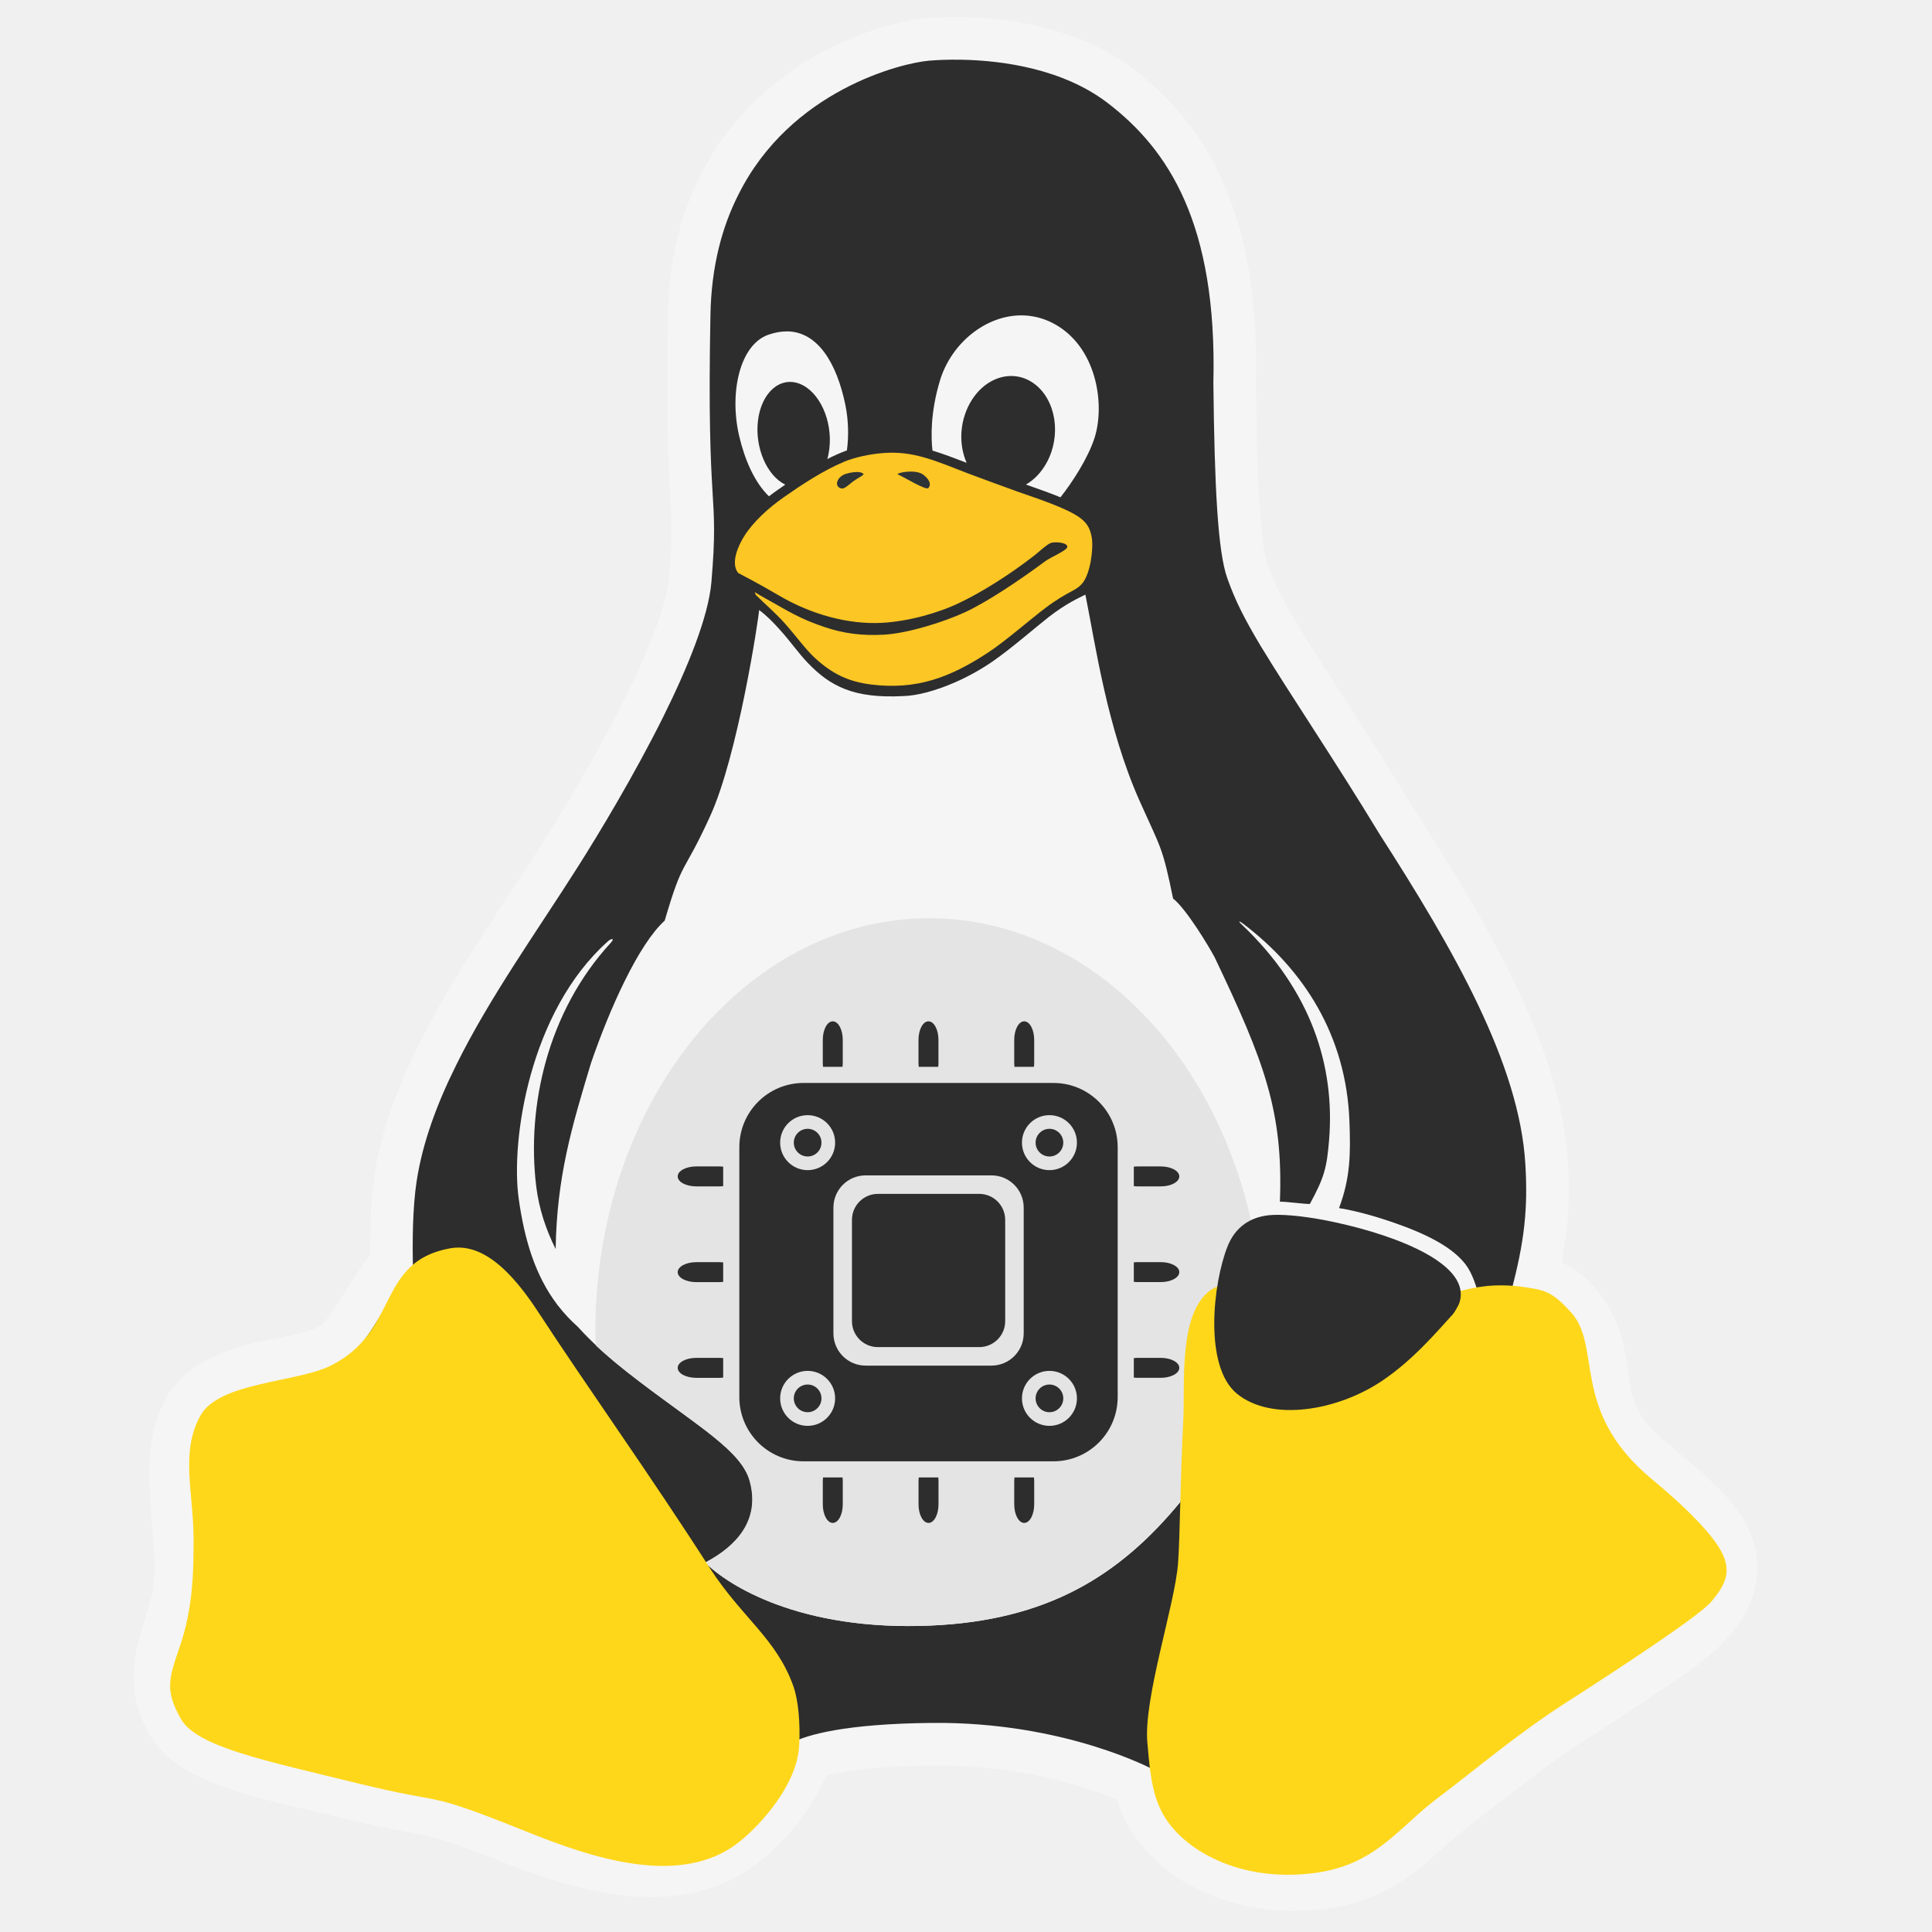
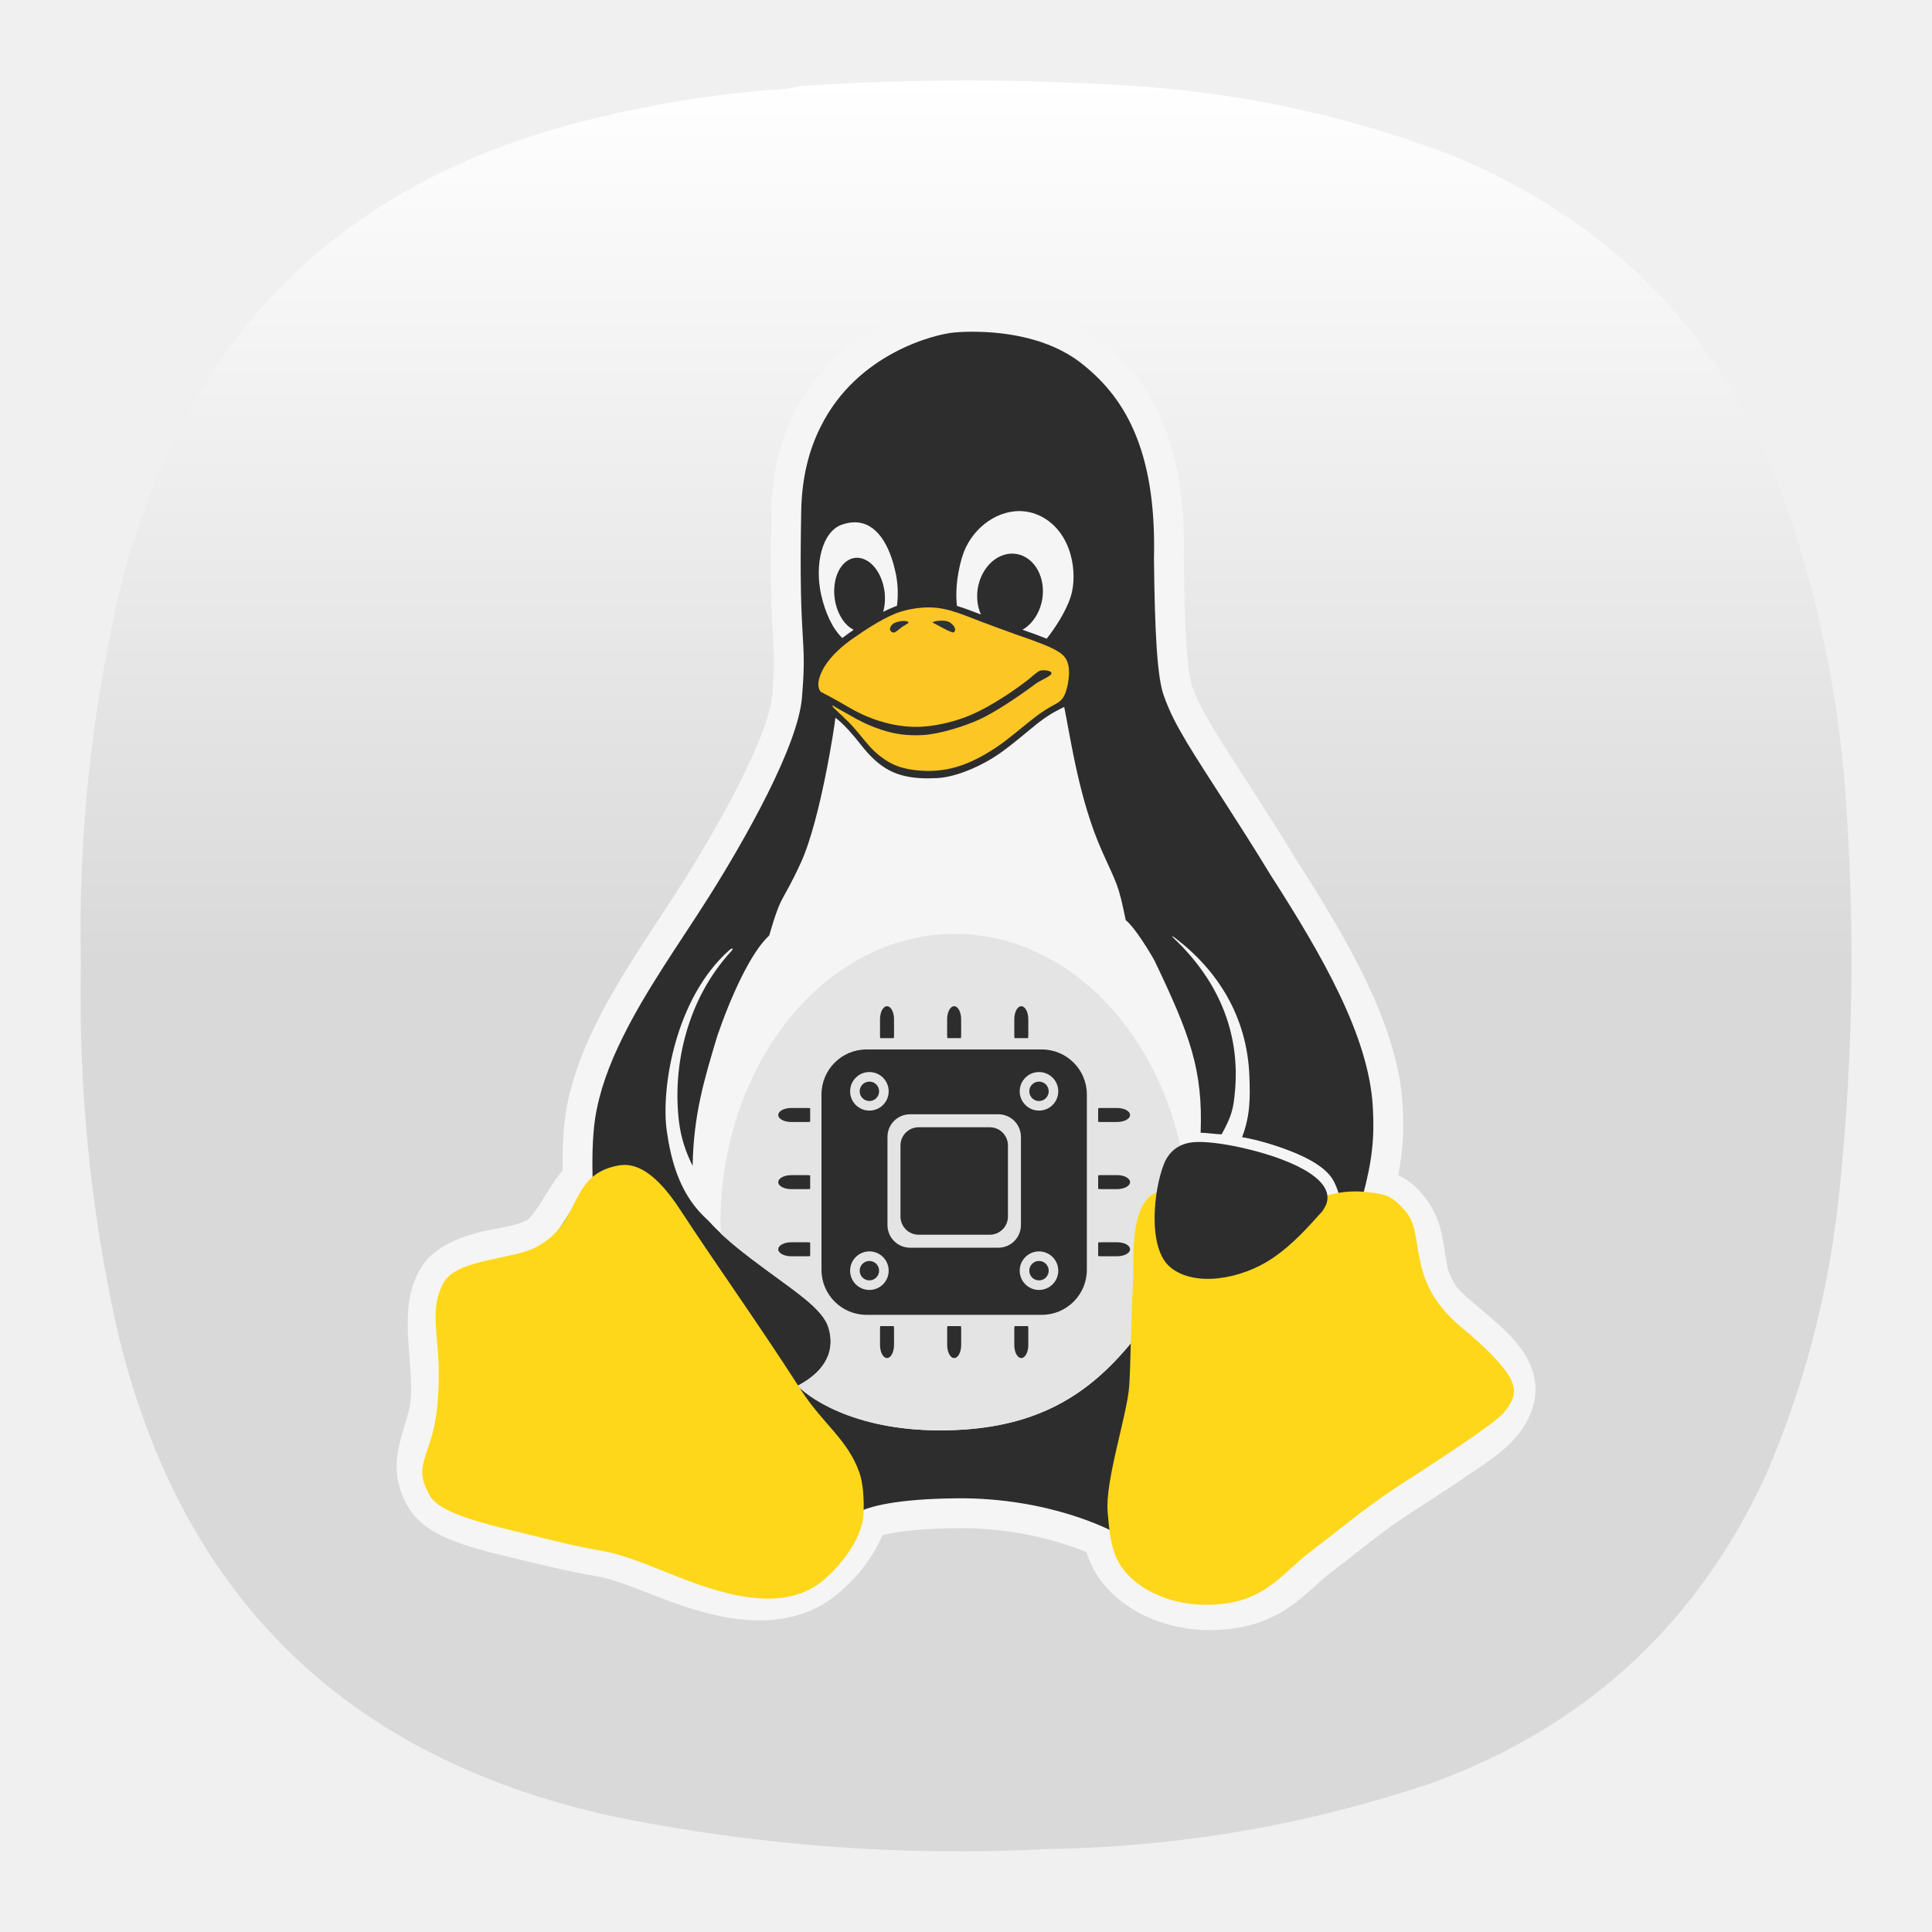
- <svg xmlns="http://www.w3.org/2000/svg" xmlns:xlink="http://www.w3.org/1999/xlink" width="200" height="200" viewBox="0 0 52.917 52.917" version="1.1" id="svg5" xml:space="preserve">
-   <defs id="defs2">
+ <svg xmlns="http://www.w3.org/2000/svg" xmlns:xlink="http://www.w3.org/1999/xlink" width="24" height="24" version="1.1" id="svg36227" xml:space="preserve">
+   <defs id="defs36231">
+     <linearGradient id="paint0_linear_3_29" x1="12" y1="0" x2="12" y2="12" gradientUnits="userSpaceOnUse" gradientTransform="matrix(0.9166668,0,0,0.9166668,0.9999943,0.9999984)">
+       <stop stop-color="white" id="stop36440" />
+       <stop offset="1" stop-color="#D9D9D9" id="stop36442" />
+     </linearGradient>
+     <clipPath id="clip0_3_29">
+       <rect width="20" height="11.688" fill="#ffffff" transform="translate(2,6.835)" id="rect36445" x="0" y="0" />
+     </clipPath>
+     <linearGradient id="paint0_linear_3_29-3" x1="12" y1="0" x2="12" y2="12" gradientUnits="userSpaceOnUse" gradientTransform="matrix(0.9166668,0,0,0.9166668,1.000013,1.000028)">
+       <stop stop-color="white" id="stop36440-6" />
+       <stop offset="1" stop-color="#D9D9D9" id="stop36442-7" />
+     </linearGradient>
    <linearGradient id="linearGradient28799-4">
      <stop id="stop28801-13" offset="0" style="stop-color:#fefefc;stop-opacity:1;" />
      <stop style="stop-color:#fefefc;stop-opacity:1" offset="0.757" id="stop28807-8" />
      <stop id="stop28803-8" offset="1" style="stop-color:#d4d4d4;stop-opacity:1" />
    </linearGradient>
    <radialGradient r="14.572" fy="137.661" fx="223.196" cy="137.661" cx="223.196" gradientTransform="matrix(1.085779,-0.03431182,0.03943781,1.247989,-154.5419,-26.54265)" gradientUnits="userSpaceOnUse" id="radialGradient29032" xlink:href="#linearGradient28799-4" />
    <radialGradient r="14.572" fy="137.661" fx="223.196" cy="137.661" cx="223.196" gradientTransform="matrix(0.8152424,-0.03431182,0.02961133,1.247989,-129.4374,-26.54265)" gradientUnits="userSpaceOnUse" id="radialGradient29648" xlink:href="#linearGradient28799-4" />
    <linearGradient id="linearGradient14392-7">
      <stop style="stop-color:#3e2a06;stop-opacity:1" offset="0" id="stop14394-8" />
      <stop style="stop-color:#ad780a;stop-opacity:1" offset="1" id="stop14396-6" />
    </linearGradient>
    <linearGradient xlink:href="#linearGradient14392-7" id="linearGradient14477" gradientUnits="userSpaceOnUse" gradientTransform="matrix(0.874912,0,0,0.8114875,60.36719,62.58695)" x1="442.039" y1="371.544" x2="490.122" y2="293.585" />
    <linearGradient xlink:href="#linearGradient14392-7" id="linearGradient14485" gradientUnits="userSpaceOnUse" gradientTransform="translate(4e-6,9.6185359e-6)" x1="442.039" y1="371.544" x2="490.122" y2="293.585" />
    <clipPath clipPathUnits="userSpaceOnUse" id="clipPath14186-9">
      <path id="path14188-1" d="m 137.577,281.019 c 1.599,-0.663 3.398,-0.784 5.101,-0.47 1.703,0.314 3.311,1.049 4.743,2.022 2.864,1.946 4.988,4.778 7.023,7.58 4.672,6.434 9.169,13.002 13.245,19.829 3.306,5.538 6.344,11.257 10.164,16.453 2.494,3.392 5.307,6.539 7.813,9.922 2.506,3.383 4.728,7.056 5.839,11.117 1.444,5.277 0.885,11.093 -1.627,15.953 -1.767,3.419 -4.476,6.352 -7.772,8.339 -3.296,1.987 -7.171,3.014 -11.016,2.87 -6.114,-0.229 -11.699,-3.285 -17.384,-5.549 -11.581,-4.612 -24.16,-6.059 -36.097,-9.652 -3.669,-1.104 -7.276,-2.411 -10.97,-3.426 -1.641,-0.451 -3.309,-0.848 -4.859,-1.551 -1.55,-0.703 -3,-1.749 -3.862,-3.217 -0.666,-1.134 -0.948,-2.47 -0.93,-3.786 0.018,-1.316 0.326,-2.615 0.774,-3.852 0.896,-2.474 2.343,-4.714 3.32,-7.157 1.595,-3.989 1.882,-8.388 1.667,-12.679 -0.215,-4.291 -0.911,-8.545 -1.205,-12.831 -0.131,-1.914 -0.181,-3.853 0.185,-5.736 0.365,-1.883 1.176,-3.725 2.558,-5.055 1.274,-1.227 2.965,-1.955 4.696,-2.317 1.732,-0.361 3.515,-0.377 5.284,-0.338 1.768,0.04 3.541,0.134 5.304,-0.011 1.763,-0.145 3.533,-0.541 5.069,-1.418 1.46,-0.834 2.654,-2.075 3.644,-3.434 0.989,-1.36 1.789,-2.846 2.609,-4.314 0.82,-1.468 1.668,-2.932 2.742,-4.226 1.073,-1.295 2.389,-2.423 3.943,-3.067" style="fill:#402c07;fill-opacity:1;stroke:none" />
    </clipPath>
    <clipPath clipPathUnits="userSpaceOnUse" id="clipPath15031-3">
      <path style="fill:none;stroke:#729fcf;stroke-width:0.125;stroke-linecap:butt;stroke-linejoin:miter;stroke-miterlimit:4;stroke-dasharray:none;stroke-opacity:1" d="m 248.061,184.612 c -2.601,3.44 -5.233,6.856 -7.897,10.247 -2.833,3.607 -5.701,7.187 -8.587,10.751 -3.541,4.374 -7.152,8.793 -9.449,13.93 -1.974,4.414 -2.91,9.207 -4.265,13.849 -1.539,5.272 -3.626,10.37 -5.971,15.336 -2.165,4.585 -4.55,9.063 -6.939,13.536 -1.738,3.254 -3.505,6.581 -4.108,10.221 -0.476,2.876 -0.198,5.844 0.534,8.666 0.732,2.822 1.91,5.511 3.238,8.106 5.667,11.075 14.17,20.622 24.242,27.925 4.571,3.314 9.467,6.181 14.602,8.526 2.782,1.27 5.714,2.404 8.772,2.457 1.529,0.026 3.074,-0.225 4.474,-0.841 1.4,-0.615 2.651,-1.604 3.483,-2.887 1.023,-1.578 1.37,-3.538 1.165,-5.407 -0.205,-1.869 -0.935,-3.653 -1.913,-5.259 -2.39,-3.923 -6.165,-6.761 -9.796,-9.573 -7.841,-6.074 -15.425,-12.48 -22.682,-19.24 -2.049,-1.909 -4.098,-3.878 -5.53,-6.284 -1.394,-2.344 -2.148,-5.014 -2.658,-7.693 -1.4,-7.349 -1.04,-15.083 1.46,-22.133 0.978,-2.758 2.271,-5.392 3.518,-8.04 2.162,-4.589 4.211,-9.263 7.049,-13.467 3.533,-5.233 8.245,-9.673 11.151,-15.278 2.455,-4.734 3.494,-10.057 4.362,-15.318 0.665,-4.031 1.248,-8.075 1.746,-12.13" id="path15033-2" />
    </clipPath>
    <clipPath clipPathUnits="userSpaceOnUse" id="clipPath14822-9">
      <path d="m 386.188,285.328 c -0.405,-1.104 -1.118,-2.082 -1.991,-2.87 -0.872,-0.788 -1.9,-1.392 -2.983,-1.852 -2.165,-0.919 -4.521,-1.261 -6.832,-1.696 -2.179,-0.409 -4.342,-0.906 -6.528,-1.277 -2.271,-0.386 -4.618,-0.632 -6.865,-0.125 -1.966,0.443 -3.784,1.459 -5.272,2.819 -1.487,1.36 -2.649,3.056 -3.485,4.89 -1.472,3.23 -1.935,6.865 -1.654,10.403 0.209,2.633 0.875,5.346 2.609,7.339 1.401,1.611 3.387,2.615 5.434,3.221 3.525,1.043 7.367,0.988 10.86,-0.155 5.767,-1.931 10.876,-5.774 14.33,-10.779 1.139,-1.65 2.112,-3.448 2.553,-5.403 0.336,-1.49 0.348,-3.081 -0.178,-4.515" id="path14824-1" style="fill:none;stroke:#ce5c00;stroke-width:1px;stroke-linecap:butt;stroke-linejoin:miter;stroke-opacity:1" />
    </clipPath>
    <clipPath clipPathUnits="userSpaceOnUse" id="clipPath14822-2-4">
      <path d="m 386.188,285.328 c -0.405,-1.104 -1.118,-2.082 -1.991,-2.87 -0.872,-0.788 -1.9,-1.392 -2.983,-1.852 -2.165,-0.919 -4.521,-1.261 -6.832,-1.696 -2.179,-0.409 -4.342,-0.906 -6.528,-1.277 -2.271,-0.386 -4.618,-0.632 -6.865,-0.125 -1.966,0.443 -3.784,1.459 -5.272,2.819 -1.487,1.36 -2.649,3.056 -3.485,4.89 -1.472,3.23 -1.935,6.865 -1.654,10.403 0.209,2.633 0.875,5.346 2.609,7.339 1.401,1.611 3.387,2.615 5.434,3.221 3.525,1.043 7.367,0.988 10.86,-0.155 5.767,-1.931 10.876,-5.774 14.33,-10.779 1.139,-1.65 2.112,-3.448 2.553,-5.403 0.336,-1.49 0.348,-3.081 -0.178,-4.515" id="path14824-6-5" style="fill:none;stroke:#ce5c00;stroke-width:1px;stroke-linecap:butt;stroke-linejoin:miter;stroke-opacity:1" />
    </clipPath>
    <linearGradient id="linearGradient14518-6">
      <stop id="stop14540-0" offset="0" style="stop-color:#110800;stop-opacity:1;" />
      <stop style="stop-color:#a65a00;stop-opacity:0.8;" offset="0.591" id="stop14542-5" />
      <stop style="stop-color:#ff921e;stop-opacity:0;" offset="1" id="stop14522-4" />
    </linearGradient>
    <clipPath clipPathUnits="userSpaceOnUse" id="clipPath14489-3">
      <path style="fill:url(#linearGradient14485);fill-opacity:1;stroke:none" d="m 516.006,331.876 c -0.671,1.719 -1.627,3.327 -2.816,4.738 -2.624,3.115 -6.268,5.17 -9.896,7.02 -6.189,3.154 -12.602,5.922 -18.42,9.717 -3.898,2.542 -7.496,5.527 -10.86,8.742 -2.877,2.75 -5.606,5.687 -8.832,8.018 -3.256,2.351 -7.019,4.054 -10.991,4.65 -4.83,0.725 -9.821,-0.213 -14.299,-2.164 -3.138,-1.367 -6.156,-3.323 -7.963,-6.229 -1.814,-2.918 -2.228,-6.488 -2.233,-9.924 -0.008,-6.077 1.118,-12.09 2.178,-18.073 0.881,-4.972 1.719,-9.955 2.26,-14.975 0.983,-9.131 0.976,-18.353 0.32,-27.513 -0.11,-1.534 -0.238,-3.083 -0.008,-4.604 0.229,-1.521 0.855,-3.037 2.021,-4.04 1.077,-0.927 2.521,-1.336 3.939,-1.415 1.419,-0.079 2.834,0.147 4.24,0.352 3.313,0.484 6.652,0.865 9.889,1.717 2.043,0.537 4.033,1.259 6.072,1.811 3.403,0.92 6.966,1.361 10.467,0.952 3.769,-0.441 7.43,-1.857 11.224,-1.765 1.557,0.038 3.102,0.332 4.586,0.8 1.515,0.478 3.009,1.162 4.123,2.295 0.846,0.861 1.436,1.945 1.879,3.069 0.66,1.674 1.015,3.457 1.167,5.249 0.135,1.588 0.113,3.194 0.414,4.759 0.495,2.575 1.847,4.923 3.528,6.935 1.681,2.012 3.69,3.72 5.696,5.408 1.999,1.681 4.011,3.355 6.167,4.828 1.012,0.692 2.056,1.339 3.017,2.101 0.961,0.761 1.845,1.647 2.445,2.715 0.815,1.449 1.064,3.208 0.683,4.826 l 2e-5,0" id="path14491-6" />
    </clipPath>
    <clipPath clipPathUnits="userSpaceOnUse" id="clipPath14481-1">
      <path style="fill:url(#linearGradient14485);fill-opacity:1;stroke:none" d="m 516.006,331.876 c -0.671,1.719 -1.627,3.327 -2.816,4.738 -2.624,3.115 -6.268,5.17 -9.896,7.02 -6.189,3.154 -12.602,5.922 -18.42,9.717 -3.898,2.542 -7.496,5.527 -10.86,8.742 -2.877,2.75 -5.606,5.687 -8.832,8.018 -3.256,2.351 -7.019,4.054 -10.991,4.65 -4.83,0.725 -9.821,-0.213 -14.299,-2.164 -3.138,-1.367 -6.156,-3.323 -7.963,-6.229 -1.814,-2.918 -2.228,-6.488 -2.233,-9.924 -0.008,-6.077 1.118,-12.09 2.178,-18.073 0.881,-4.972 1.719,-9.955 2.26,-14.975 0.983,-9.131 0.976,-18.353 0.32,-27.513 -0.11,-1.534 -0.238,-3.083 -0.008,-4.604 0.229,-1.521 0.855,-3.037 2.021,-4.04 1.077,-0.927 2.521,-1.336 3.939,-1.415 1.419,-0.079 2.834,0.147 4.24,0.352 3.313,0.484 6.652,0.865 9.889,1.717 2.043,0.537 4.033,1.259 6.072,1.811 3.403,0.92 6.966,1.361 10.467,0.952 3.769,-0.441 7.43,-1.857 11.224,-1.765 1.557,0.038 3.102,0.332 4.586,0.8 1.515,0.478 3.009,1.162 4.123,2.295 0.846,0.861 1.436,1.945 1.879,3.069 0.66,1.674 1.015,3.457 1.167,5.249 0.135,1.588 0.113,3.194 0.414,4.759 0.495,2.575 1.847,4.923 3.528,6.935 1.681,2.012 3.69,3.72 5.696,5.408 1.999,1.681 4.011,3.355 6.167,4.828 1.012,0.692 2.056,1.339 3.017,2.101 0.961,0.761 1.845,1.647 2.445,2.715 0.815,1.449 1.064,3.208 0.683,4.826 l 2e-5,0" id="path14483-3" />
    </clipPath>
    <clipPath clipPathUnits="userSpaceOnUse" id="clipPath14473-5">
      <path style="fill:url(#linearGradient14477);fill-opacity:1;stroke:none" d="m 511.827,331.9 c -0.606,1.404 -1.442,2.708 -2.464,3.845 -2.325,2.588 -5.507,4.222 -8.659,5.697 -5.42,2.535 -11.001,4.779 -16.116,7.885 -3.383,2.054 -6.537,4.472 -9.502,7.094 -2.525,2.233 -4.93,4.627 -7.728,6.506 -2.883,1.936 -6.175,3.299 -9.616,3.774 -4.218,0.582 -8.553,-0.183 -12.51,-1.756 -2.709,-1.077 -5.366,-2.619 -6.967,-5.055 -1.538,-2.341 -1.933,-5.252 -1.953,-8.053 -0.035,-4.939 0.965,-9.818 1.906,-14.666 0.782,-4.03 1.527,-8.072 1.977,-12.152 0.818,-7.406 0.661,-14.885 0.28,-22.327 -0.064,-1.249 -0.134,-2.51 0.079,-3.743 0.213,-1.233 0.736,-2.452 1.682,-3.271 0.939,-0.814 2.21,-1.159 3.451,-1.212 1.242,-0.052 2.476,0.164 3.705,0.349 2.89,0.436 5.811,0.709 8.652,1.393 1.787,0.43 3.531,1.02 5.313,1.469 2.986,0.753 6.096,1.107 9.158,0.772 3.294,-0.36 6.507,-1.51 9.82,-1.432 1.358,0.032 2.708,0.271 4.013,0.649 1.313,0.38 2.617,0.92 3.607,1.862 0.725,0.691 1.25,1.569 1.644,2.49 0.576,1.348 0.886,2.8 1.021,4.26 0.119,1.289 0.105,2.594 0.363,3.862 0.437,2.149 1.64,4.081 3.115,5.704 1.475,1.622 3.224,2.968 4.956,4.312 1.756,1.364 3.51,2.74 5.396,3.918 0.882,0.551 1.793,1.059 2.635,1.671 0.841,0.612 1.619,1.339 2.145,2.237 0.684,1.167 0.902,2.599 0.598,3.917 l 2e-5,0" id="path14475-9" />
    </clipPath>
    <clipPath clipPathUnits="userSpaceOnUse" id="clipPath14656-7">
      <path d="m 304.847,225.45 c 6.016,4.923 9.777,12.317 10.943,20.003 1.825,12.031 -2.346,24.075 -6.446,35.533 -0.817,2.285 -1.64,4.59 -1.965,6.995 -0.325,2.405 -0.119,4.948 1.029,7.086 1.303,2.425 3.732,4.125 6.367,4.923 2.589,0.784 5.394,0.761 8.015,0.092 2.621,-0.669 5.061,-1.968 7.187,-3.64 5.48,-4.31 8.758,-10.986 10.01,-17.844 1.252,-6.858 0.639,-13.929 -0.551,-20.798 -1.623,-9.369 -4.309,-18.54 -7.74,-27.408 -2.518,-6.507 -5.468,-12.911 -9.618,-18.52 -4.046,-5.469 -9.162,-10.09 -13.103,-15.635 -2.732,-3.844 -4.9,-8.131 -8.192,-11.508 -1.646,-1.689 -3.577,-3.135 -5.77,-4.001 -2.193,-0.866 -4.664,-1.124 -6.933,-0.482 -1.505,0.426 -2.892,1.237 -4.038,2.301 -1.146,1.064 -2.053,2.376 -2.693,3.803 -1.28,2.853 -1.477,6.112 -0.965,9.198 0.661,3.983 2.444,7.693 4.466,11.189 2.274,3.932 4.918,7.719 8.384,10.654 3.599,3.047 7.962,5.074 11.611,8.06" id="path14658-9" style="fill:none;stroke:#c17d11;stroke-width:1px;stroke-linecap:butt;stroke-linejoin:miter;stroke-opacity:1" />
    </clipPath>
    <clipPath id="clipPath29644-8" clipPathUnits="userSpaceOnUse">
      <path id="path29646-8" d="m 54.232,122.362 c -1.781,0.097 -3.485,0.919 -4.788,2.137 -1.303,1.218 -2.221,2.812 -2.786,4.504 -1.13,3.384 -0.875,7.052 -0.619,10.61 0.233,3.222 0.47,6.505 1.677,9.502 0.603,1.498 1.45,2.91 2.58,4.064 1.13,1.154 2.552,2.042 4.118,2.434 1.469,0.368 3.038,0.292 4.483,-0.162 1.445,-0.454 2.764,-1.279 3.846,-2.338 1.579,-1.545 2.643,-3.566 3.253,-5.689 0.61,-2.123 0.784,-4.352 0.752,-6.561 -0.04,-2.764 -0.401,-5.539 -1.266,-8.164 -0.865,-2.626 -2.246,-5.103 -4.173,-7.086 -0.933,-0.96 -1.998,-1.805 -3.199,-2.397 -1.201,-0.592 -2.543,-0.925 -3.88,-0.853" style="fill:url(#radialGradient29648);fill-opacity:1;stroke:none" />
    </clipPath>
    <linearGradient id="linearGradient28469-0">
      <stop style="stop-color:#d2940a;stop-opacity:1" offset="0" id="stop28479-4" />
      <stop style="stop-color:#d89c08;stop-opacity:1" offset="0.751" id="stop28477-2" />
      <stop id="stop28485-7" offset="0.866" style="stop-color:#b67e07;stop-opacity:1;" />
      <stop id="stop28473-1" offset="1" style="stop-color:#946106;stop-opacity:1" />
    </linearGradient>
    <linearGradient id="linearGradient28275-8">
      <stop id="stop28277-1" offset="0" style="stop-color:#ad780a;stop-opacity:1" />
      <stop style="stop-color:#d89e08;stop-opacity:1" offset="0.12" id="stop28291-9" />
      <stop style="stop-color:#edb80b;stop-opacity:1" offset="0.255" id="stop28289-6" />
      <stop style="stop-color:#ebc80d;stop-opacity:1" offset="0.392" id="stop28287-6" />
      <stop style="stop-color:#f5d838;stop-opacity:1" offset="0.527" id="stop28285-7" />
      <stop style="stop-color:#f6d811;stop-opacity:1" offset="0.769" id="stop28283-7" />
      <stop id="stop28279-5" offset="1" style="stop-color:#f5cd31;stop-opacity:1" />
    </linearGradient>
    <linearGradient id="linearGradient29529-6">
      <stop id="stop29531-0" offset="0" style="stop-color:#3a2903;stop-opacity:1;" />
      <stop style="stop-color:#735208;stop-opacity:1" offset="0.555" id="stop29539-7" />
      <stop id="stop29533-8" offset="1" style="stop-color:#ac8c04;stop-opacity:1" />
    </linearGradient>
    <linearGradient id="linearGradient29477-3">
      <stop id="stop29479-5" offset="0" style="stop-color:#757574;stop-opacity:0" />
      <stop style="stop-color:#757574;stop-opacity:1;" offset="0.263" id="stop29487-5" />
      <stop style="stop-color:#757574;stop-opacity:1;" offset="0.5" id="stop29485-0" />
      <stop id="stop29481-3" offset="1" style="stop-color:#757574;stop-opacity:0" />
    </linearGradient>
    <linearGradient id="linearGradient29336-6">
      <stop id="stop29338-1" offset="0" style="stop-color:#646464;stop-opacity:0" />
      <stop style="stop-color:#646464;stop-opacity:0.583" offset="0.306" id="stop29344-7" />
      <stop id="stop29354-5" offset="0.47" style="stop-color:#646464;stop-opacity:1" />
      <stop style="stop-color:#646464;stop-opacity:0.257" offset="0.728" id="stop29356-3" />
      <stop id="stop29340-6" offset="1" style="stop-color:#646464;stop-opacity:0;" />
    </linearGradient>
    <linearGradient id="linearGradient28976-3">
      <stop id="stop28978-7" offset="0" style="stop-color:#747474;stop-opacity:1" />
      <stop style="stop-color:#8c8c8c;stop-opacity:1;" offset="0.125" id="stop29259-5" />
      <stop style="stop-color:#a4a4a4;stop-opacity:1;" offset="0.25" id="stop29257-0" />
      <stop style="stop-color:#d4d4d4;stop-opacity:1" offset="0.5" id="stop28984-4" />
      <stop id="stop28986-0" offset="0.619" style="stop-color:#d4d4d4;stop-opacity:1" />
      <stop id="stop28980-2" offset="1" style="stop-color:#7c7c7c;stop-opacity:1" />
    </linearGradient>
    <clipPath id="clipPath29028-5" clipPathUnits="userSpaceOnUse">
      <path id="path29030-7" d="m 85.75,122.362 c -2.78,1.91 -5.111,4.575 -6.25,7.75 -1.436,4.002 -0.886,8.481 0.5,12.5 1.419,4.117 3.794,8.041 7.379,10.512 1.793,1.236 3.868,2.083 6.03,2.339 2.162,0.256 4.409,-0.095 6.34,-1.101 2.353,-1.226 4.148,-3.373 5.262,-5.781 1.114,-2.408 1.589,-5.07 1.738,-7.719 0.19,-3.375 -0.14,-6.806 -1.25,-10 -1.205,-3.469 -3.39,-6.671 -6.473,-8.667 -1.541,-0.998 -3.292,-1.684 -5.111,-1.935 -1.819,-0.252 -3.705,-0.063 -5.416,0.602 -0.975,0.379 -1.887,0.907 -2.75,1.5" style="fill:url(#radialGradient29032);fill-opacity:1;stroke:none" />
    </clipPath>
    <linearGradient id="linearGradient28935-8">
      <stop id="stop28937-7" offset="0" style="stop-color:#949494;stop-opacity:0.392;" />
      <stop style="stop-color:#949494;stop-opacity:1;" offset="0.5" id="stop28943-3" />
      <stop id="stop28939-8" offset="1" style="stop-color:#949494;stop-opacity:0.392;" />
    </linearGradient>
    <linearGradient id="linearGradient28853-5">
      <stop id="stop28855-3" offset="0" style="stop-color:#020204;stop-opacity:1" />
      <stop style="stop-color:#020204;stop-opacity:1" offset="0.734" id="stop28865-0" />
      <stop id="stop28857-9" offset="1" style="stop-color:#5c5c5c;stop-opacity:1;" />
    </linearGradient>
  </defs>
-   <g id="layer1">
+   <path fill-rule="evenodd" clip-rule="evenodd" d="m 9.596,1.114 c 0.12,0.001 0.234,-0.015 0.344,-0.046 1.436,-0.094 2.871,-0.09 4.307,0.011 1.302,0.101 2.562,0.384 3.78,0.847 2.026,0.834 3.412,2.28 4.158,4.339 0.427,1.24 0.679,2.514 0.756,3.824 0.107,1.645 0.069,3.286 -0.115,4.923 -0.137,1.151 -0.435,2.258 -0.893,3.32 -0.851,1.842 -2.229,3.113 -4.135,3.813 -1.545,0.522 -3.133,0.797 -4.765,0.824 -1.836,0.095 -3.653,-0.042 -5.453,-0.412 C 4.268,21.821 2.226,19.802 1.452,16.502 1.123,15.016 0.974,13.512 1.005,11.991 0.968,10.372 1.14,8.777 1.52,7.205 2.332,4.119 4.29,2.207 7.397,1.469 8.12,1.292 8.854,1.173 9.596,1.114 Z" fill="url(#paint0_linear_3_29)" id="path36350-5" style="fill:url(#paint0_linear_3_29-3);stroke-width:0.917" />
+   <g id="layer1" transform="matrix(0.3181051,0,0,0.3181051,3.763088,3.601091)">
    <path id="path3216" style="fill:#2d2d2d;fill-opacity:1;fill-rule:evenodd;stroke:#f5f5f5;stroke-width:2.332;stroke-linecap:round;stroke-linejoin:round;stroke-dasharray:none;stroke-opacity:1;paint-order:stroke markers fill" d="m 26.339,1.636 c -0.373,-0.007 -0.686,0.008 -0.903,0.027 -0.727,0.063 -3.788,0.798 -5.216,3.678 -0.444,0.877 -0.736,1.955 -0.761,3.278 -0.108,5.61 0.244,4.743 0.027,7.317 -0.08,0.947 -0.641,2.333 -1.331,3.72 -0.791,1.585 -1.744,3.166 -2.332,4.093 -1.112,1.754 -2.419,3.577 -3.332,5.431 -0.522,1.052 -0.918,2.113 -1.08,3.177 -0.108,0.711 -0.121,1.632 -0.097,2.494 -0.643,0.559 -0.973,1.5 -1.634,2.217 -0.426,0.462 -1.25,0.612 -2.163,0.789 -0.783,0.15 -1.613,0.455 -1.903,0.921 -0.032,0.052 -0.061,0.106 -0.088,0.162 -0.66,1.27 0.148,3.45 -0.246,5.063 -0.167,0.686 -0.451,1.331 -0.456,1.923 -0.002,0.305 0.067,0.628 0.28,0.996 0.232,0.404 0.743,0.692 1.469,0.943 0.677,0.234 1.556,0.44 2.579,0.681 l 0.354,0.082 c 0.46,0.11 0.918,0.219 1.382,0.311 0.302,0.062 0.477,0.093 0.627,0.12 0.652,0.116 0.9,0.162 2.638,0.841 0.42,0.163 0.884,0.339 1.376,0.489 0.972,0.302 2.071,0.521 3.085,0.337 0.514,-0.093 0.999,-0.288 1.43,-0.625 0.446,-0.349 0.877,-0.819 1.181,-1.296 0.082,-0.127 0.157,-0.259 0.223,-0.394 0.058,-0.114 0.109,-0.231 0.152,-0.351 0.041,-0.109 0.075,-0.222 0.1,-0.335 0.409,-0.204 1.421,-0.512 3.832,-0.535 3.632,-0.035 6.052,1.276 6.052,1.276 l 0.002,-0.027 c 0.03,0.172 0.068,0.332 0.115,0.485 0.069,0.224 0.162,0.43 0.286,0.628 0.126,0.197 0.283,0.384 0.482,0.567 0.216,0.199 0.475,0.383 0.772,0.539 0.276,0.145 0.586,0.266 0.926,0.355 0.31,0.081 0.645,0.135 1.001,0.152 0.332,0.017 0.679,0.002 1.042,-0.05 0.612,-0.088 1.083,-0.282 1.489,-0.533 0.396,-0.244 0.719,-0.537 1.049,-0.837 l 0.01,-0.008 c 0.217,-0.197 0.438,-0.398 0.683,-0.581 0.163,-0.123 0.313,-0.238 0.456,-0.349 0.212,-0.163 0.331,-0.256 0.45,-0.351 0.359,-0.281 0.729,-0.574 1.1,-0.851 0.384,-0.285 0.792,-0.575 1.235,-0.858 0.335,-0.216 0.713,-0.46 1.075,-0.698 0.374,-0.246 0.765,-0.504 1.134,-0.756 0.659,-0.448 1.569,-1.002 1.913,-1.723 0.115,-0.223 0.177,-0.462 0.16,-0.719 C 46.909,42.028 45.933,41.285 45.07,40.547 44.651,40.187 44.228,39.829 44.007,39.464 43.828,39.169 43.613,38.724 43.552,38.401 43.382,37.504 43.385,36.834 42.961,36.241 42.571,35.697 42.231,35.541 41.63,35.473 41.54,35.463 41.455,35.45 41.373,35.437 41.763,34 41.851,33.087 41.779,31.884 41.616,29.134 39.816,26.006 37.779,22.836 36.577,20.851 35.313,18.988 34.521,17.679 34.089,16.952 33.841,16.473 33.616,15.84 33.355,15.11 33.265,13.339 33.234,10.483 33.342,6.108 31.987,4.088 30.348,2.828 29.119,1.882 27.458,1.657 26.339,1.636 Z m 8.923,31.374 c 0.429,0.067 0.932,-0.025 1.641,0.132 1.668,0.367 3.729,1.156 3.341,2.22 -0.016,0.043 -0.129,0.243 -0.171,0.29 -0.471,0.516 -1.1,1.258 -1.934,1.819 -1.232,0.829 -3.035,1.127 -3.979,0.354 -0.912,-0.747 -0.658,-3.031 -0.255,-4.04 0.199,-0.498 0.579,-0.759 1.233,-0.783 0.023,-8.66e-4 -0.558,-0.098 -0.478,-0.086 z" />
    <path id="path3218" style="fill:#fed71a;fill-opacity:1;fill-rule:evenodd;stroke-width:0.023" d="m 9.316,37.882 c -0.862,0.414 -2.847,0.406 -3.329,1.231 -0.529,0.907 -0.187,1.913 -0.182,3.071 0.002,0.82 -0.012,1.733 -0.357,2.704 -0.283,0.8 -0.379,1.083 0.027,1.786 0.406,0.705 2.167,1.044 4.549,1.613 2.384,0.567 1.625,0.148 4.293,1.19 1.653,0.647 3.987,1.44 5.499,0.259 0.557,-0.436 1.472,-1.423 1.527,-2.384 0.032,-0.549 -0.019,-1.135 -0.15,-1.49 -0.436,-1.185 -1.308,-1.692 -2.137,-2.931 -1.517,-2.302 -3.128,-4.484 -4.416,-6.4 -0.909,-1.355 -1.64,-1.684 -2.258,-1.576 -1.899,0.335 -1.286,2.071 -3.068,2.926 v 0 0 h 2.28e-5 z" />
    <path id="path3220" style="fill:#fed71a;fill-opacity:1;fill-rule:evenodd;stroke-width:0.023" d="m 33.473,35.922 c -0.837,0.591 -0.655,2.362 -0.704,3.295 -0.075,1.428 -0.085,3.019 -0.134,3.653 -0.081,1.048 -0.876,3.416 -0.779,4.533 0.095,1.116 0.176,1.77 0.87,2.41 0.696,0.64 1.92,1.118 3.433,0.899 1.512,-0.218 2.085,-1.158 3.065,-1.893 0.979,-0.735 1.986,-1.607 3.28,-2.437 1.294,-0.831 3.377,-2.193 3.676,-2.56 0.3,-0.369 0.503,-0.688 0.286,-1.172 -0.215,-0.484 -0.97,-1.233 -1.795,-1.914 -2.151,-1.778 -1.222,-3.431 -2.12,-4.305 -0.274,-0.295 -0.478,-0.458 -0.796,-0.523 -1.716,-0.35 -2.188,0.325 -3.196,0.226 -1.087,-0.107 -0.678,0.132 -2.909,-0.166 -0.768,-0.087 -1.648,-0.391 -2.178,-0.047 v 0 z" />
    <path id="path3222" style="fill:#fcc624;fill-rule:evenodd;stroke-width:0.023" d="m 20.671,16.22 c 0.019,0.021 0.012,0.057 0.034,0.078 0.254,0.253 0.548,0.501 0.804,0.791 0.295,0.334 0.565,0.707 0.815,0.936 0.461,0.421 0.899,0.645 1.539,0.724 1.236,0.153 2.16,-0.19 3.202,-0.877 0.49,-0.323 1.169,-0.92 1.562,-1.215 0.654,-0.492 0.841,-0.453 1.034,-0.701 0.201,-0.258 0.298,-0.932 0.239,-1.25 -0.047,-0.246 -0.133,-0.409 -0.399,-0.578 -0.297,-0.187 -0.807,-0.384 -1.692,-0.684 l -0.002,-0.002 c -0.453,-0.165 -0.919,-0.332 -1.32,-0.485 -0.898,-0.349 -1.483,-0.613 -2.3,-0.548 -0.376,0.03 -0.745,0.111 -1.063,0.234 v 0.002 c -0.598,0.252 -1.177,0.639 -1.652,0.971 -0.418,0.291 -0.846,0.679 -1.093,1.077 -0.147,0.235 -0.379,0.721 -0.162,1 5.73e-4,7.2e-4 0.554,0.284 1.109,0.612 0.897,0.531 1.923,0.805 2.838,0.754 0.728,-0.041 1.541,-0.27 2.127,-0.553 0.591,-0.284 1.317,-0.733 2.024,-1.279 0.11,-0.081 0.318,-0.286 0.449,-0.348 0.115,-0.054 0.486,-0.023 0.469,0.103 -0.013,0.099 -0.449,0.275 -0.606,0.391 -0.774,0.575 -1.636,1.138 -2.196,1.396 -0.579,0.267 -1.553,0.575 -2.211,0.614 -0.602,0.035 -1.112,-0.031 -1.635,-0.208 -0.506,-0.171 -0.805,-0.319 -1.343,-0.63 -0.172,-0.099 -0.337,-0.182 -0.569,-0.327 z" />
    <path id="path3224" d="m 27.997,8.638 c -0.986,-0.012 -1.939,0.753 -2.252,1.785 -0.259,0.86 -0.248,1.544 -0.205,1.918 v 4.6e-5 c 0.29,0.088 0.591,0.202 0.936,0.335 -0.214,-0.482 -0.199,-1.106 0.084,-1.622 0.404,-0.739 1.204,-0.977 1.787,-0.529 0.581,0.448 0.726,1.409 0.32,2.149 -0.147,0.268 -0.345,0.47 -0.567,0.598 0.386,0.133 0.695,0.246 0.946,0.349 0.324,-0.411 0.752,-1.066 0.933,-1.627 0.294,-0.912 0.067,-2.529 -1.158,-3.152 C 28.552,8.706 28.273,8.642 27.997,8.638 Z M 21.548,9.077 C 21.391,9.077 21.223,9.106 21.044,9.169 h -4.7e-5 c -0.778,0.271 -1.074,1.579 -0.8,2.765 0.152,0.653 0.419,1.275 0.818,1.66 0.083,-0.064 0.167,-0.126 0.251,-0.184 0.066,-0.047 0.131,-0.093 0.195,-0.136 -0.503,-0.246 -0.835,-1.009 -0.748,-1.748 0.091,-0.77 0.603,-1.224 1.143,-1.014 0.541,0.21 0.904,1.007 0.813,1.776 -0.012,0.101 -0.03,0.197 -0.056,0.286 0.16,-0.083 0.305,-0.148 0.439,-0.2 0.034,-0.013 0.066,-0.027 0.098,-0.037 0.051,-0.387 0.044,-0.81 -0.04,-1.233 -0.236,-1.161 -0.762,-2.027 -1.61,-2.028 z m 8.179,7.21 c -0.185,0.096 -0.509,0.231 -1.002,0.613 -0.359,0.28 -1.022,0.86 -1.531,1.212 -0.332,0.23 -0.695,0.429 -1.053,0.584 -0.515,0.224 -1.017,0.359 -1.395,0.369 -1.357,0.072 -2.003,-0.264 -2.621,-0.909 -0.26,-0.27 -0.456,-0.567 -0.783,-0.928 -0.145,-0.16 -0.346,-0.373 -0.55,-0.519 -0.006,0.178 -0.575,3.971 -1.342,5.647 -0.767,1.677 -0.729,1.107 -1.244,2.86 -0.716,0.649 -1.5,2.394 -2.017,3.896 -0.533,1.763 -0.937,3.122 -0.97,5.097 -0.266,-0.531 -0.458,-1.102 -0.533,-1.723 -0.265,-2.181 0.312,-4.782 2.036,-6.655 0.073,-0.079 0.071,-0.112 0.039,-0.11 -0.025,0.002 -0.069,0.024 -0.111,0.062 -2.153,1.921 -2.665,5.463 -2.443,7.046 0.158,1.132 0.453,2.108 1.054,2.902 1.38e-4,0.002 2.29e-4,0.004 3.58e-4,0.006 0.01,0.012 0.021,0.023 0.031,0.034 0.158,0.203 0.336,0.394 0.537,0.573 l 4.5e-5,4.6e-5 c 0.352,0.388 0.791,0.812 1.685,1.492 1.645,1.251 2.799,1.911 3.026,2.724 0.302,1.083 -0.375,1.798 -1.219,2.239 0.617,0.618 2.588,1.883 6.181,1.725 3.164,-0.139 5.149,-1.337 6.843,-3.403 0.011,-0.475 0.063,-1.271 0.086,-2.13 0.022,-0.82 0.027,-1.642 0.153,-2.279 0.03,-0.15 0.086,-0.292 0.137,-0.417 0.207,-0.51 0.763,-0.857 1.295,-0.882 0.28,-0.013 0.574,-0.033 0.854,0.025 0.052,-0.406 0.41,1.091 0.439,0.712 0.363,-0.105 0.902,0.076 1.668,0.051 1.187,-0.04 3.062,-0.41 3.78,0.04 -0.16,-0.14 -0.249,-1.145 -0.621,-1.615 -0.578,-0.73 -2.442,-1.377 -3.461,-1.536 0.313,-0.832 0.319,-1.497 0.285,-2.389 -0.09,-2.343 -1.255,-4.147 -2.914,-5.403 -0.041,-0.031 -0.081,-0.055 -0.097,-0.057 -0.016,-0.002 -0.007,0.017 0.051,0.071 1.922,1.819 2.565,3.892 2.404,5.902 -0.063,0.785 -0.138,1.044 -0.528,1.763 -0.183,-2.97e-4 -0.636,-0.066 -0.82,-0.063 0.093,-2.463 -0.418,-3.824 -1.791,-6.7 -0.131,-0.249 -0.76,-1.306 -1.135,-1.604 -0.293,-1.434 -0.332,-1.363 -0.918,-2.676 -0.889,-1.991 -1.211,-4.292 -1.483,-5.644 z" style="fill:#f5f5f5;fill-rule:evenodd;stroke-width:0.023" />
    <path id="path3224-6" style="fill:#e4e4e4;fill-opacity:1;fill-rule:evenodd;stroke-width:0.023" d="m 25.452,25.15 a 9.145,11.313 0 0 0 -9.145,11.313 9.145,11.313 0 0 0 0.011,0.388 c 0.287,0.269 0.655,0.582 1.186,0.985 1.645,1.251 2.799,1.911 3.026,2.724 0.302,1.083 -0.375,1.798 -1.219,2.238 0.617,0.618 2.588,1.883 6.181,1.725 3.164,-0.139 5.149,-1.337 6.843,-3.403 0.011,-0.475 0.063,-1.272 0.087,-2.13 0.022,-0.82 0.027,-1.641 0.153,-2.278 0.03,-0.15 0.086,-0.292 0.137,-0.417 0.207,-0.51 0.763,-0.857 1.295,-0.882 0.18,-0.009 0.366,-0.018 0.551,-0.009 A 9.145,11.313 0 0 0 25.452,25.15 Z" />
    <path id="path3234" style="fill:#2e3336;fill-opacity:1;fill-rule:evenodd;stroke-width:0.023" d="m 23.655,12.99 c -0.072,-0.108 -0.374,-0.052 -0.519,0 -0.143,0.054 -0.254,0.211 -0.195,0.317 0.03,0.054 0.096,0.081 0.147,0.071 0.078,-0.017 0.16,-0.103 0.265,-0.182 0.111,-0.086 0.273,-0.162 0.303,-0.206 v 0 z" />
    <path id="path3236" style="fill:#2e3336;fill-opacity:1;fill-rule:evenodd;stroke-width:0.023" d="m 24.591,12.994 c -0.044,-0.045 0.49,-0.155 0.701,0.01 0.212,0.165 0.199,0.295 0.135,0.364 -0.067,0.071 -0.689,-0.315 -0.836,-0.374 v 2.2e-5 z" />
    <path id="path5233" style="fill:#fed71a;fill-opacity:1;fill-rule:evenodd;stroke-width:0.025" d="m 9.049,37.409 c -0.92,0.455 -3.039,0.446 -3.553,1.353 -0.564,0.998 -0.199,2.102 -0.194,3.376 0.002,0.901 -0.013,1.904 -0.381,2.972 -0.302,0.879 -0.404,1.19 0.029,1.964 0.433,0.775 2.313,1.148 4.856,1.773 2.545,0.624 1.734,0.163 4.583,1.308 1.765,0.711 4.256,1.582 5.87,0.285 0.595,-0.479 1.571,-1.564 1.63,-2.621 0.034,-0.603 -0.02,-1.247 -0.16,-1.638 -0.466,-1.303 -1.396,-1.86 -2.281,-3.222 -1.619,-2.53 -3.339,-4.929 -4.714,-7.035 -0.971,-1.49 -1.751,-1.851 -2.41,-1.732 -2.027,0.368 -1.373,2.276 -3.275,3.217 v 0 0 h 2.44e-5 z" />
    <path id="path5235" style="fill:#fed71a;fill-opacity:1;fill-rule:evenodd;stroke-width:0.025" d="m 33.17,35.327 c -0.903,0.638 -0.707,2.55 -0.76,3.557 -0.08,1.541 -0.091,3.259 -0.144,3.943 -0.088,1.131 -0.945,3.687 -0.841,4.893 0.102,1.205 0.19,1.91 0.939,2.601 0.751,0.691 2.073,1.206 3.705,0.971 1.632,-0.236 2.25,-1.25 3.308,-2.043 1.056,-0.793 2.144,-1.735 3.54,-2.63 1.396,-0.897 3.645,-2.367 3.968,-2.764 0.324,-0.398 0.543,-0.742 0.309,-1.265 -0.232,-0.523 -1.047,-1.331 -1.937,-2.065 -2.321,-1.919 -1.319,-3.703 -2.288,-4.646 -0.296,-0.319 -0.515,-0.494 -0.859,-0.564 -1.853,-0.377 -2.362,0.35 -3.449,0.243 -1.173,-0.115 -0.732,0.143 -3.14,-0.179 -0.829,-0.094 -1.779,-0.422 -2.351,-0.051 v 0 z" />
    <path id="path3232" style="fill:#2d2d2d;fill-opacity:1;fill-rule:evenodd;stroke-width:0.023" d="m 39.792,36 c 0.042,-0.046 0.156,-0.247 0.171,-0.29 0.389,-1.064 -1.673,-1.853 -3.341,-2.22 -0.757,-0.167 -1.364,-0.228 -1.74,-0.214 -0.654,0.024 -1.059,0.36 -1.258,0.858 -0.403,1.009 -0.657,3.292 0.255,4.039 0.943,0.772 2.747,0.475 3.978,-0.354 0.834,-0.561 1.463,-1.303 1.934,-1.819 z" />
    <rect style="fill:#2d2d2d;fill-opacity:1;stroke-width:0.515" id="rect6992" width="10.363" height="10.363" x="20.25" y="29.662" rx="1.759" ry="1.759" />
    <path id="rect6994" style="fill:#e4e4e4;fill-opacity:1;stroke-width:0.259" d="m 23.712,32.193 c -0.49,0 -0.885,0.394 -0.885,0.884 v 3.442 c 0,0.49 0.395,0.885 0.885,0.885 h 3.442 c 0.49,0 0.885,-0.395 0.885,-0.885 v -3.442 c 0,-0.49 -0.395,-0.884 -0.885,-0.884 z m 0.335,0.507 h 2.772 c 0.395,0 0.713,0.318 0.713,0.713 v 2.772 c 0,0.395 -0.318,0.712 -0.713,0.712 h -2.772 c -0.395,0 -0.712,-0.318 -0.712,-0.712 v -2.772 c 0,-0.395 0.318,-0.713 0.712,-0.713 z" />
    <circle style="fill:#e4e4e4;fill-opacity:1;stroke-width:0.515" id="path7051" cx="22.121" cy="31.297" r="0.753" />
    <circle style="fill:#2d2d2d;fill-opacity:1;stroke-width:0.259" id="circle7053" cx="22.121" cy="31.297" r="0.379" />
    <circle style="fill:#e4e4e4;fill-opacity:1;stroke-width:0.515" id="circle7055" cx="28.744" cy="31.297" r="0.753" />
    <circle style="fill:#e4e4e4;fill-opacity:1;stroke-width:0.515" id="circle7067" cx="22.121" cy="38.301" r="0.753" />
    <circle style="fill:#e4e4e4;fill-opacity:1;stroke-width:0.515" id="circle7071" cx="28.744" cy="38.301" r="0.753" />
    <g id="g7354" transform="matrix(0.9910136,0,0,0.9910136,42.77576,3.954693)" style="fill:#2d2d2d;fill-opacity:1">
      <g id="g7336" transform="translate(0.1106219)" style="fill:#2d2d2d;fill-opacity:1">
        <path id="rect7270" style="fill:#2d2d2d;fill-opacity:1;stroke-width:0.52" d="m -20.258,24.237 c -0.153,0 -0.276,0.229 -0.276,0.514 v 0.624 c 0,0.041 0.002,0.081 0.007,0.119 h 0.538 c 0.005,-0.038 0.007,-0.078 0.007,-0.119 v -0.624 c 0,-0.285 -0.123,-0.514 -0.276,-0.514 z" />
        <path id="path7329" style="fill:#2d2d2d;fill-opacity:1;stroke-width:0.52" d="m -14.967,24.237 c -0.153,0 -0.276,0.229 -0.276,0.514 v 0.624 c 0,0.041 0.002,0.081 0.007,0.119 h 0.538 c 0.005,-0.038 0.007,-0.078 0.007,-0.119 v -0.624 c 0,-0.285 -0.123,-0.514 -0.276,-0.514 z" />
        <path id="path7331" style="fill:#2d2d2d;fill-opacity:1;stroke-width:0.52" d="m -17.613,24.237 c -0.153,0 -0.276,0.229 -0.276,0.514 v 0.624 c 0,0.041 0.002,0.081 0.007,0.119 h 0.538 c 0.005,-0.038 0.007,-0.078 0.007,-0.119 v -0.624 c 0,-0.285 -0.123,-0.514 -0.276,-0.514 z" />
      </g>
      <g id="g7344" transform="rotate(180,-17.55707,31.16854)" style="fill:#2d2d2d;fill-opacity:1">
        <path id="path7338" style="fill:#2d2d2d;fill-opacity:1;stroke-width:0.52" d="m -20.258,24.237 c -0.153,0 -0.276,0.229 -0.276,0.514 v 0.624 c 0,0.041 0.002,0.081 0.007,0.119 h 0.538 c 0.005,-0.038 0.007,-0.078 0.007,-0.119 v -0.624 c 0,-0.285 -0.123,-0.514 -0.276,-0.514 z" />
        <path id="path7340" style="fill:#2d2d2d;fill-opacity:1;stroke-width:0.52" d="m -14.967,24.237 c -0.153,0 -0.276,0.229 -0.276,0.514 v 0.624 c 0,0.041 0.002,0.081 0.007,0.119 h 0.538 c 0.005,-0.038 0.007,-0.078 0.007,-0.119 v -0.624 c 0,-0.285 -0.123,-0.514 -0.276,-0.514 z" />
        <path id="path7342" style="fill:#2d2d2d;fill-opacity:1;stroke-width:0.52" d="m -17.613,24.237 c -0.153,0 -0.276,0.229 -0.276,0.514 v 0.624 c 0,0.041 0.002,0.081 0.007,0.119 h 0.538 c 0.005,-0.038 0.007,-0.078 0.007,-0.119 v -0.624 c 0,-0.285 -0.123,-0.514 -0.276,-0.514 z" />
      </g>
    </g>
    <g id="g7372" transform="matrix(0,0.9910136,-0.9910136,0,56.31973,52.18762)" style="fill:#2d2d2d;fill-opacity:1">
      <g id="g7362" transform="translate(0.1106219)" style="fill:#2d2d2d;fill-opacity:1">
        <path id="path7356" style="fill:#2d2d2d;fill-opacity:1;stroke-width:0.52" d="m -20.258,24.237 c -0.153,0 -0.276,0.229 -0.276,0.514 v 0.624 c 0,0.041 0.002,0.081 0.007,0.119 h 0.538 c 0.005,-0.038 0.007,-0.078 0.007,-0.119 v -0.624 c 0,-0.285 -0.123,-0.514 -0.276,-0.514 z" />
        <path id="path7358" style="fill:#2d2d2d;fill-opacity:1;stroke-width:0.52" d="m -14.967,24.237 c -0.153,0 -0.276,0.229 -0.276,0.514 v 0.624 c 0,0.041 0.002,0.081 0.007,0.119 h 0.538 c 0.005,-0.038 0.007,-0.078 0.007,-0.119 v -0.624 c 0,-0.285 -0.123,-0.514 -0.276,-0.514 z" />
        <path id="path7360" style="fill:#2d2d2d;fill-opacity:1;stroke-width:0.52" d="m -17.613,24.237 c -0.153,0 -0.276,0.229 -0.276,0.514 v 0.624 c 0,0.041 0.002,0.081 0.007,0.119 h 0.538 c 0.005,-0.038 0.007,-0.078 0.007,-0.119 v -0.624 c 0,-0.285 -0.123,-0.514 -0.276,-0.514 z" />
      </g>
      <g id="g7370" transform="rotate(180,-17.55707,31.16854)" style="fill:#2d2d2d;fill-opacity:1">
        <path id="path7364" style="fill:#2d2d2d;fill-opacity:1;stroke-width:0.52" d="m -20.258,24.237 c -0.153,0 -0.276,0.229 -0.276,0.514 v 0.624 c 0,0.041 0.002,0.081 0.007,0.119 h 0.538 c 0.005,-0.038 0.007,-0.078 0.007,-0.119 v -0.624 c 0,-0.285 -0.123,-0.514 -0.276,-0.514 z" />
        <path id="path7366" style="fill:#2d2d2d;fill-opacity:1;stroke-width:0.52" d="m -14.967,24.237 c -0.153,0 -0.276,0.229 -0.276,0.514 v 0.624 c 0,0.041 0.002,0.081 0.007,0.119 h 0.538 c 0.005,-0.038 0.007,-0.078 0.007,-0.119 v -0.624 c 0,-0.285 -0.123,-0.514 -0.276,-0.514 z" />
        <path id="path7368" style="fill:#2d2d2d;fill-opacity:1;stroke-width:0.52" d="m -17.613,24.237 c -0.153,0 -0.276,0.229 -0.276,0.514 v 0.624 c 0,0.041 0.002,0.081 0.007,0.119 h 0.538 c 0.005,-0.038 0.007,-0.078 0.007,-0.119 v -0.624 c 0,-0.285 -0.123,-0.514 -0.276,-0.514 z" />
      </g>
    </g>
    <circle style="fill:#2d2d2d;fill-opacity:1;stroke-width:0.259" id="circle8009" cx="28.744" cy="31.297" r="0.379" />
    <circle style="fill:#2d2d2d;fill-opacity:1;stroke-width:0.259" id="circle8011" cx="22.121" cy="38.301" r="0.379" />
    <circle style="fill:#2d2d2d;fill-opacity:1;stroke-width:0.259" id="circle8013" cx="28.744" cy="38.301" r="0.379" />
  </g>
</svg>
